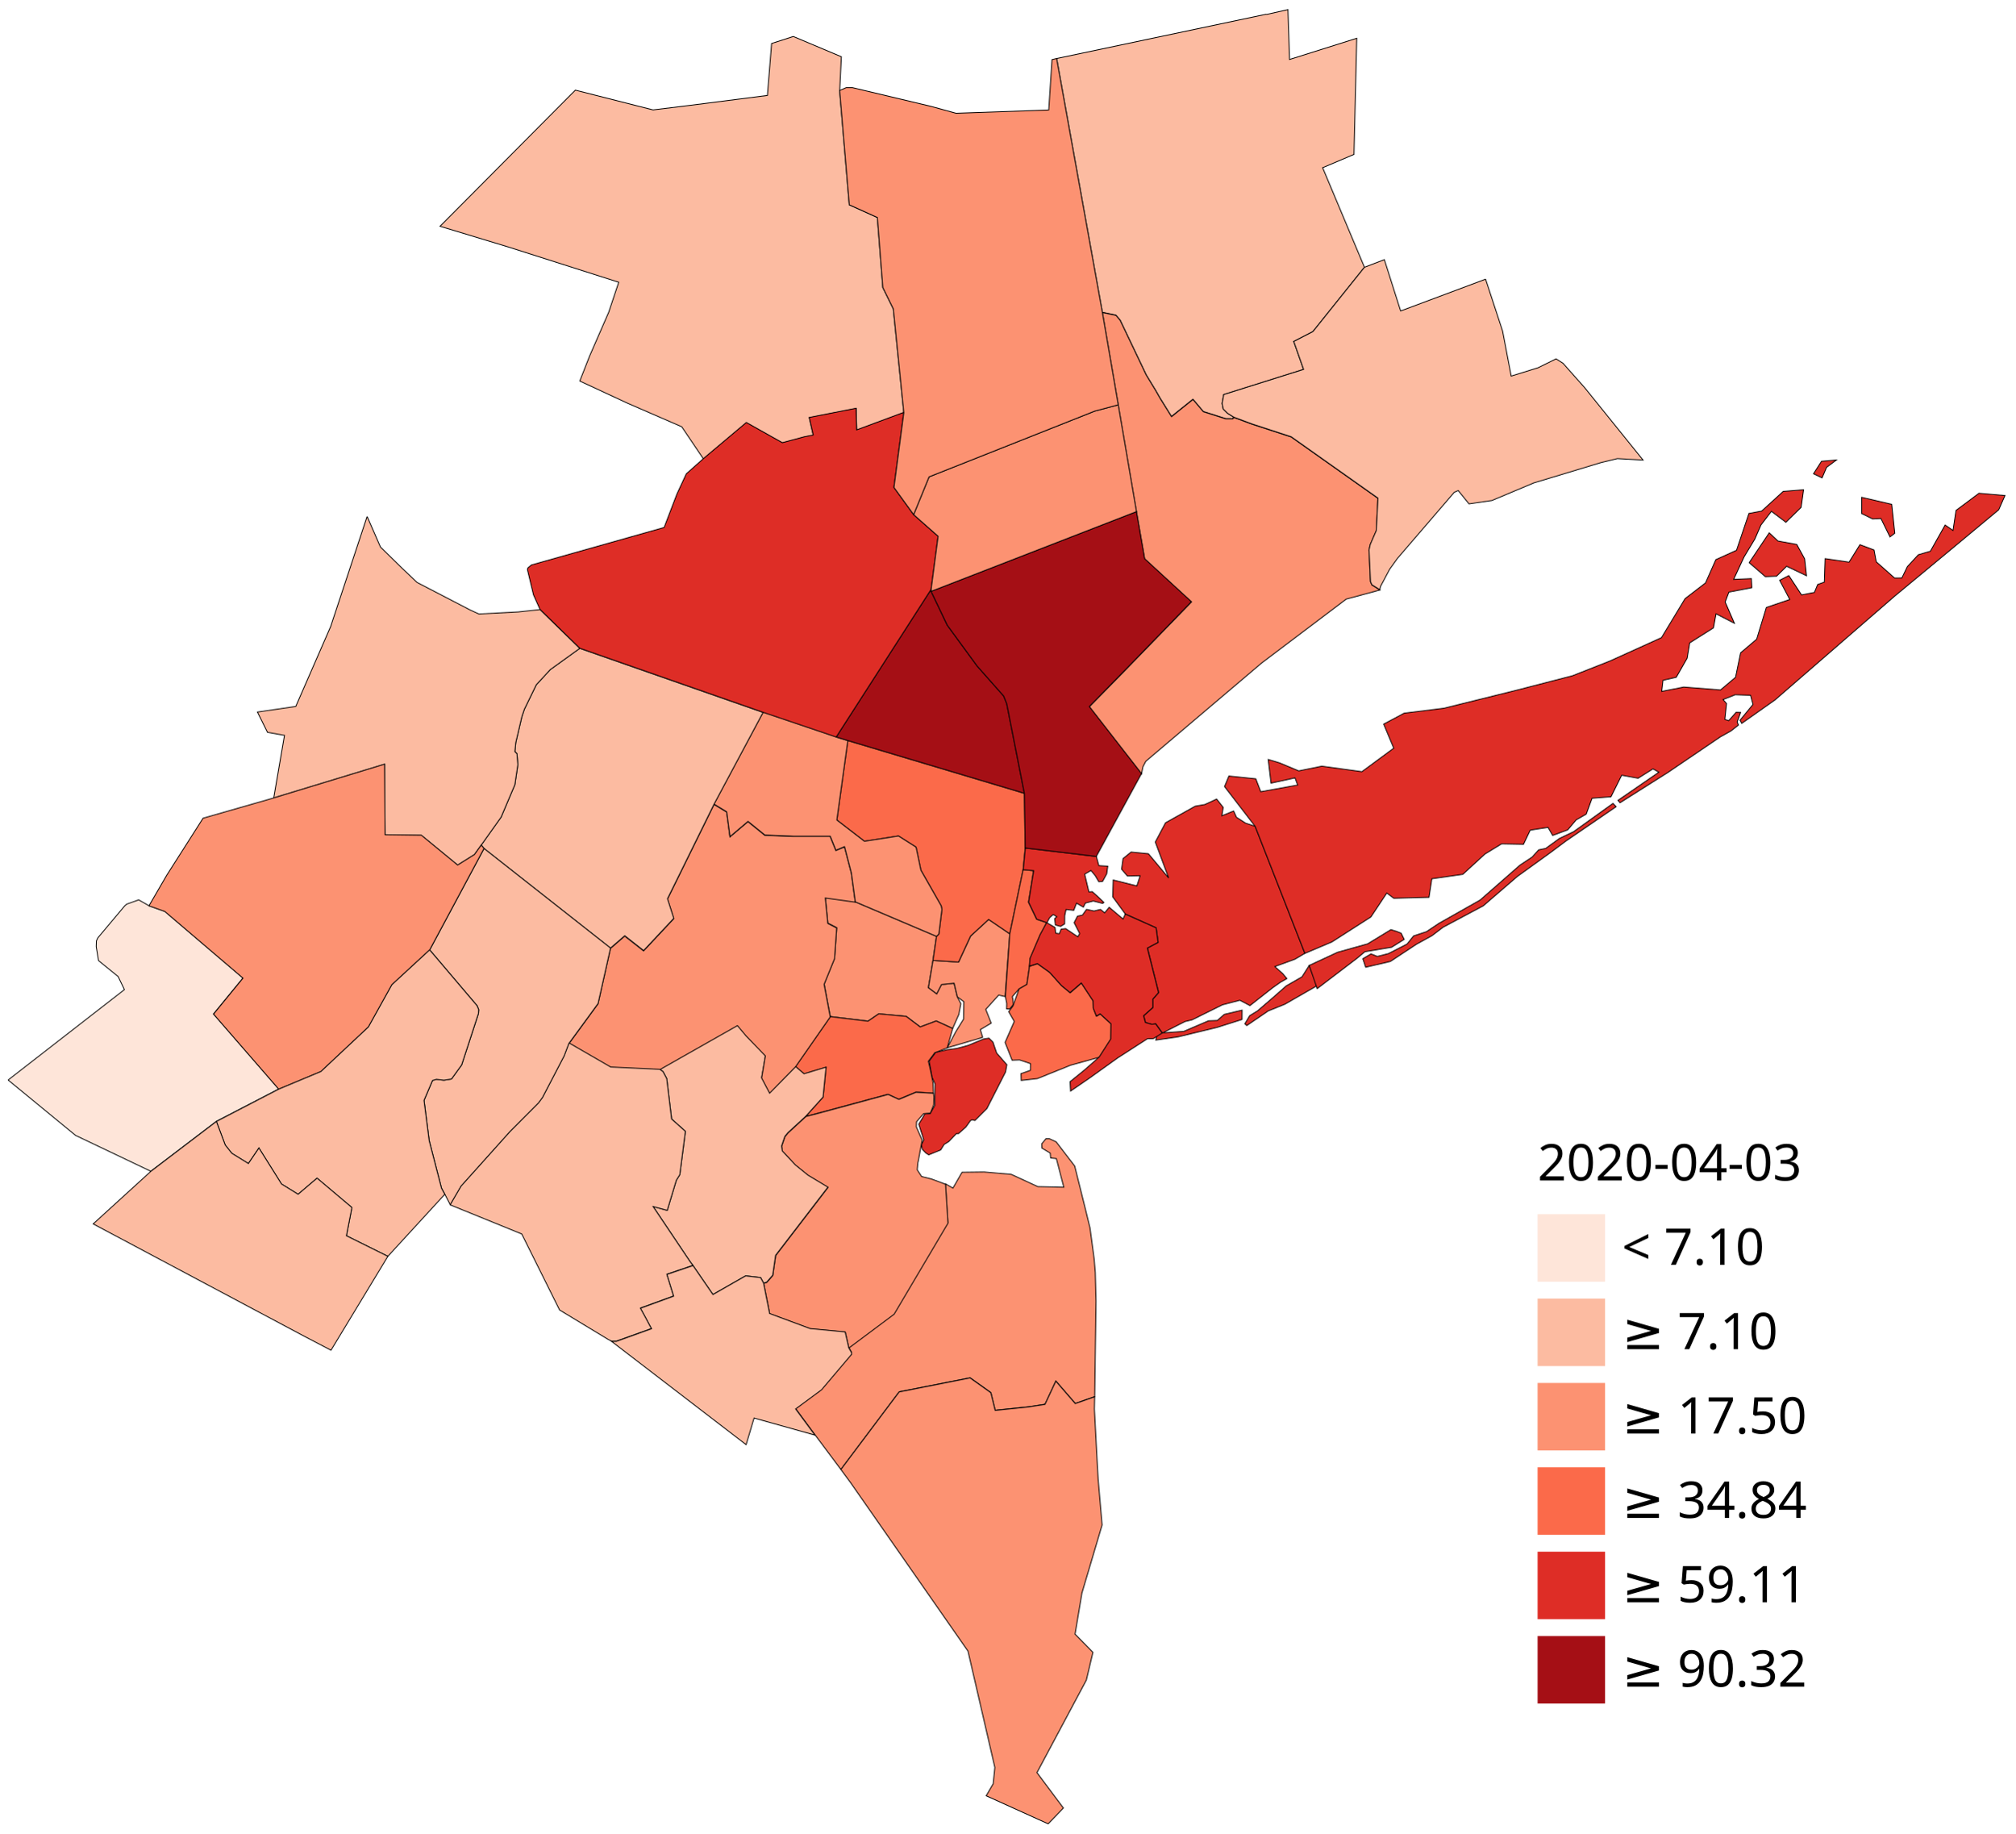
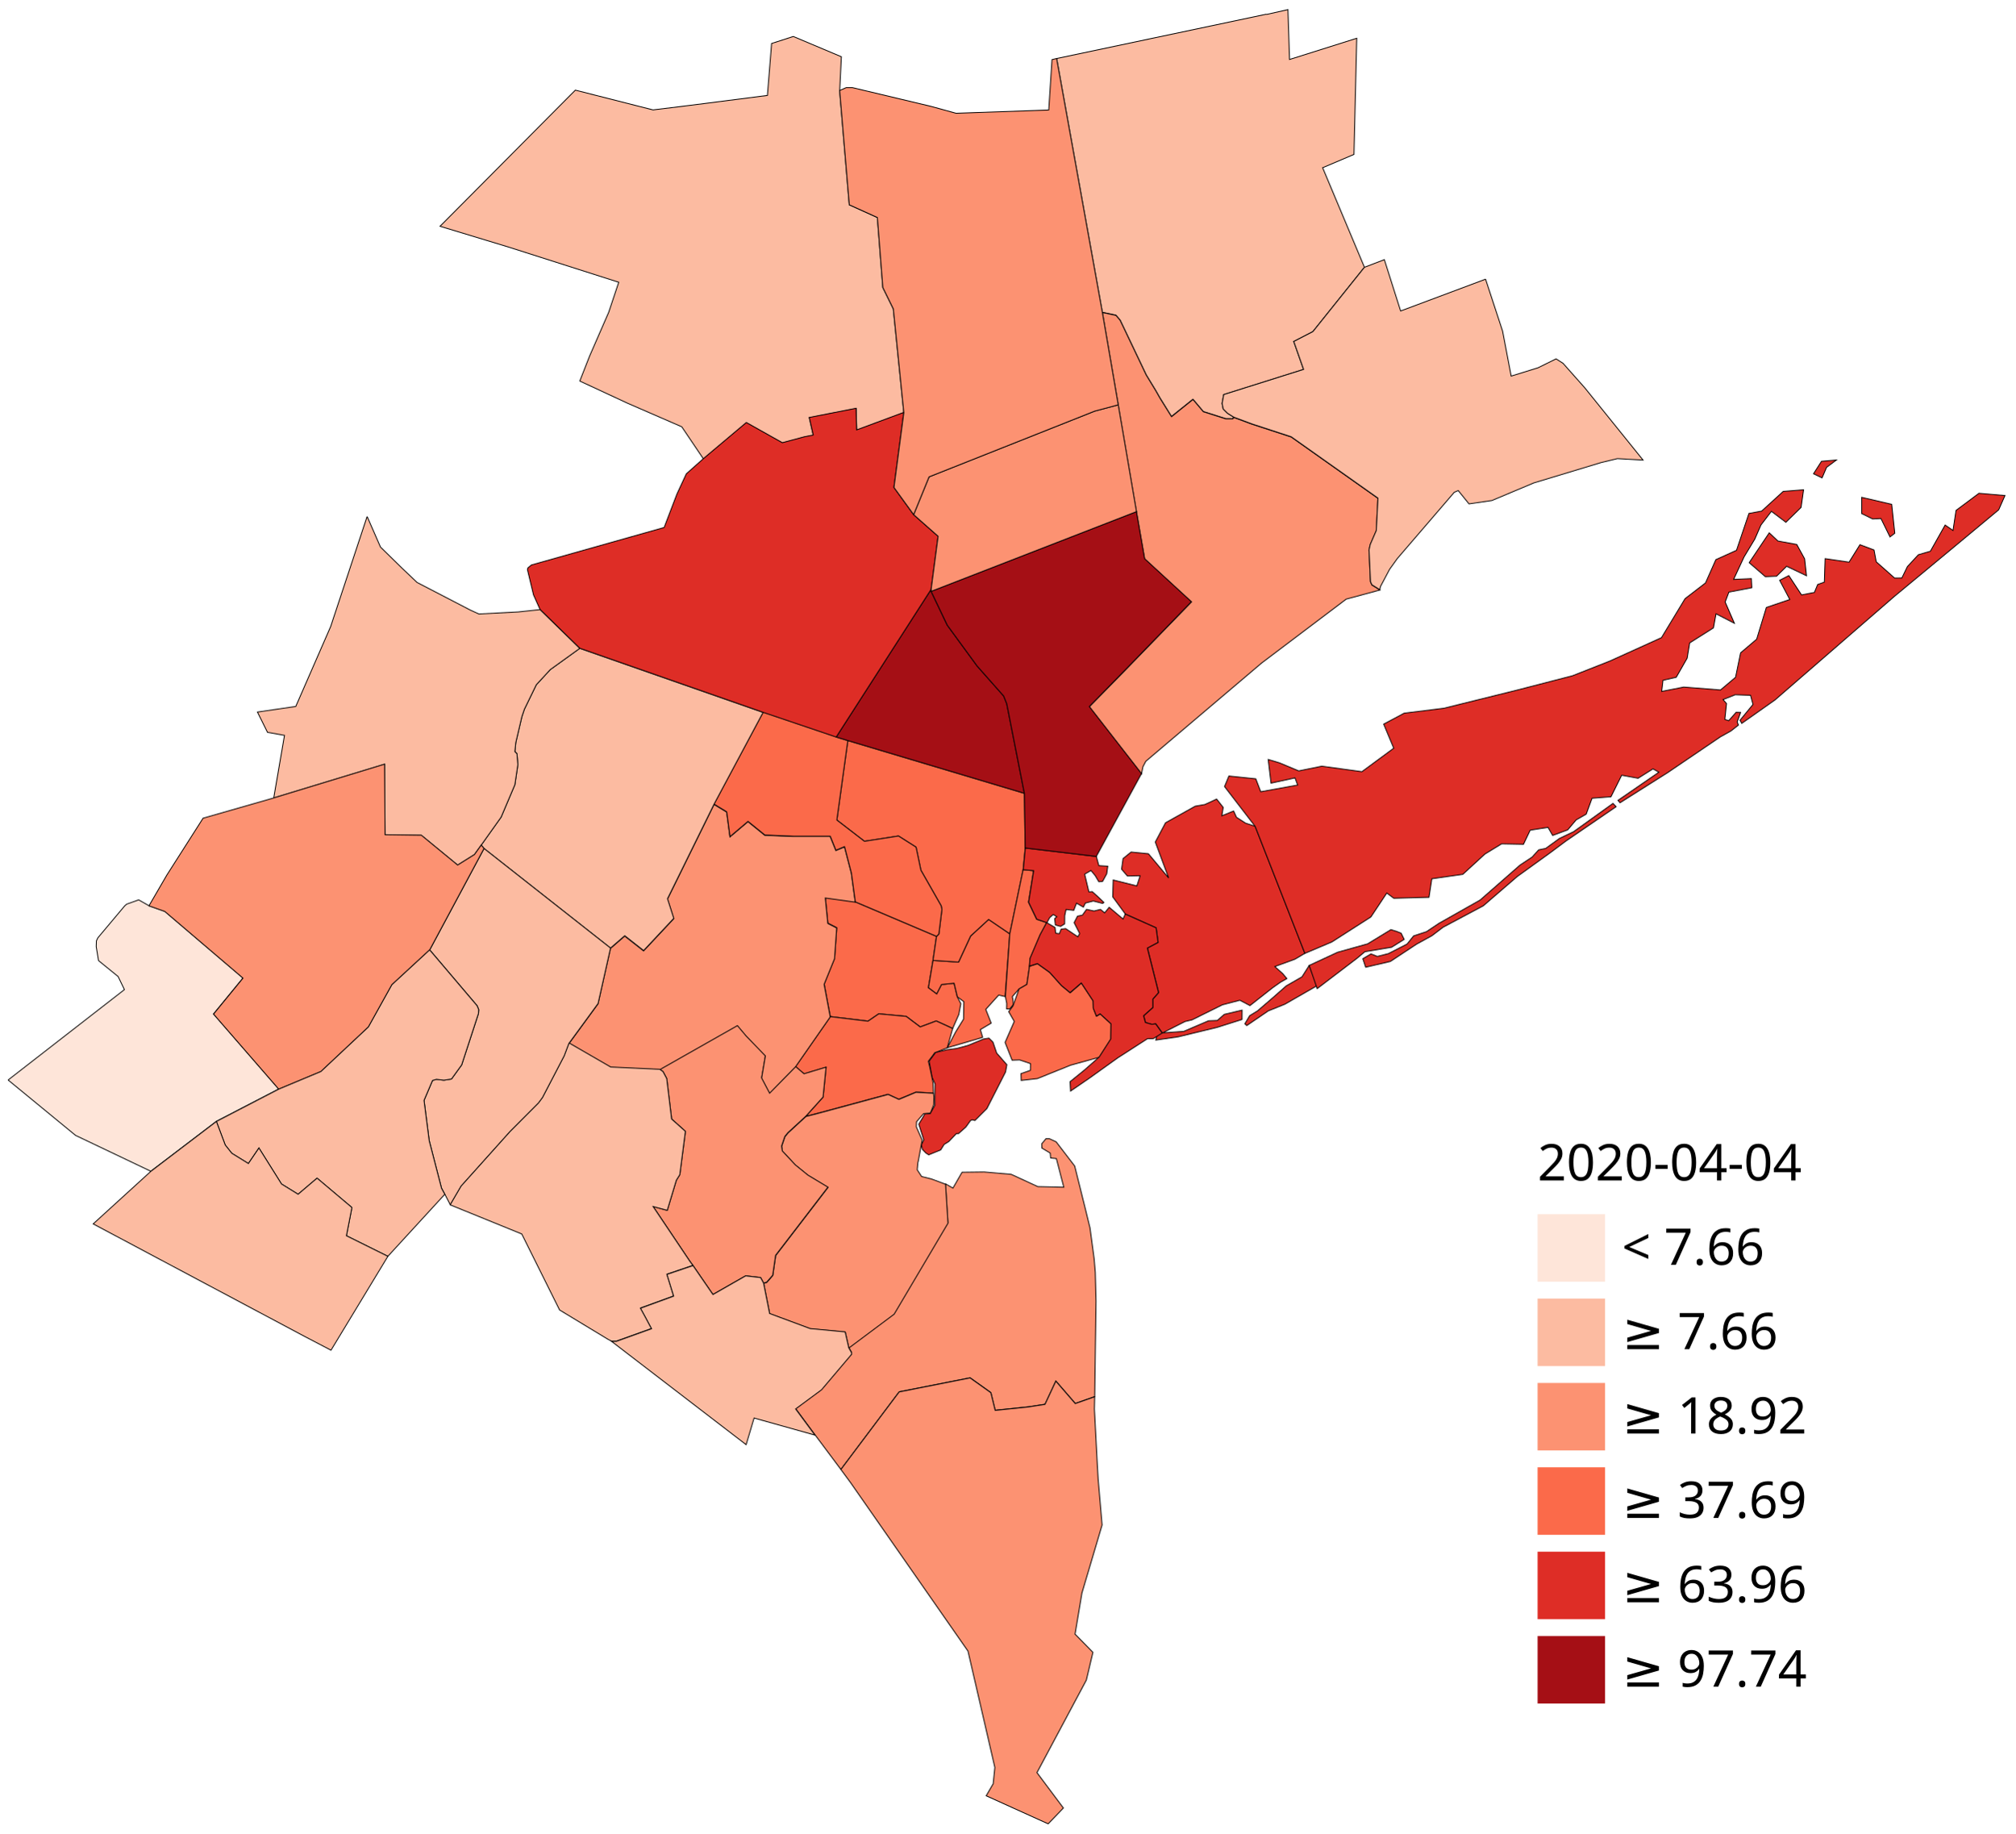
<svg xmlns="http://www.w3.org/2000/svg" id="svg4045" version="1.1" viewBox="0 0 316.019 287.485" height="1086.557" width="1194.401">
  <g transform="translate(108.116 49.338)" id="layer1">
    <g transform="matrix(4.55406 0 0 4.54983 -4052.057 -828.899)" id="g3993" stroke="#000" stroke-width="0.029">
      <path d="m 909.638,171.837 0.74,-0.168 0.055,1.719 2.314,-0.731 -0.095,4.002 -1.079,0.459 1.439,3.43 -1.776,2.218 -0.659,0.34 0.338,0.963 -2.75,0.867 -0.055,0.306 0.037,0.191 0.146,0.146 0.218,0.136 -0.032,0.05 h -0.241 l -0.775,-0.246 -0.357,-0.423 -0.739,0.594 -0.397,-0.639 -0.15,-0.264 -0.323,-0.531 -0.9,-1.89 -0.144,-0.168 -0.467,-0.1 -1.574,-8.743 7.224,-1.528" style="fill:#fcbba1" />
      <path d="m 904.534,185.29 -0.546,-3.182 0.467,0.1 0.144,0.168 0.9,1.89 0.323,0.531 0.15,0.264 0.397,0.639 0.739,-0.594 0.357,0.423 0.775,0.246 h 0.241 l 0.032,-0.05 0.626,0.233 1.351,0.442 2.988,2.115 -0.057,1.116 -0.209,0.481 -0.041,0.186 0.05,1.094 0.048,0.109 0.275,0.171 -1.159,0.314 -2.91,2.2 -3.992,3.389 -0.098,0.188 -0.05,0.247 -1.797,-2.312 1.252,-1.278 2.264,-2.334 -1.611,-1.483 -0.282,-1.623 -0.628,-3.68" style="fill:#fc9272" />
      <path d="m 917.183,180.958 0.587,1.792 0.295,1.549 0.926,-0.287 0.62,-0.307 0.241,0.154 0.747,0.843 2.008,2.492 -0.884,-0.05 -0.562,0.136 -2.314,0.7 -1.446,0.608 -0.788,0.115 -0.371,-0.459 -0.136,0.06 -1.961,2.283 -0.266,0.371 -0.314,0.594 -0.021,0.09 v 0.02 l -0.275,-0.171 -0.048,-0.109 -0.05,-1.094 0.041,-0.186 0.209,-0.481 0.057,-1.116 -2.988,-2.115 -1.351,-0.442 -0.626,-0.233 -0.218,-0.136 -0.146,-0.146 -0.037,-0.191 0.055,-0.306 2.75,-0.867 -0.338,-0.963 0.659,-0.34 1.776,-2.218 0.684,-0.262 0.56,1.769 2.927,-1.097" style="fill:#fcbba1" />
      <path d="m 898.583,212.137 0.259,0.148 0.313,-0.546 0.762,-0.009 0.929,0.08 0.919,0.424 0.894,0.021 -0.255,-0.987 -0.198,-0.021 -0.014,-0.169 -0.286,-0.171 -0.007,-0.149 0.089,-0.105 0.055,-0.07 h 0.121 l 0.232,0.107 0.639,0.835 0.385,1.55 0.13,0.535 0.011,0.04 0.144,1.075 0.039,0.467 0.025,0.99 -0.045,3.287 -0.669,0.236 -0.669,-0.774 -0.374,0.802 -0.571,0.088 -1.144,0.119 -0.148,-0.609 -0.715,-0.51 -2.444,0.483 -2.008,2.676 -0.893,-1.196 -0.665,-0.901 0.891,-0.659 1.034,-1.221 v -0.06 l -0.095,-0.168 1.559,-1.166 1.854,-3.136 -0.084,-1.347" style="fill:#fc9272" />
      <path d="m 894.981,221.987 2.008,-2.676 2.444,-0.483 0.715,0.51 0.148,0.609 1.144,-0.119 0.571,-0.088 0.374,-0.802 0.669,0.774 0.669,-0.235 -0.009,0.426 0.098,1.879 0.03,0.523 0.136,1.59 -0.694,2.345 -0.237,1.418 0.615,0.626 -0.226,0.956 -1.701,3.19 0.91,1.219 -0.524,0.546 -2.134,-0.967 0.241,-0.415 0.057,-0.562 -0.925,-4.009 -4.042,-5.804 -0.337,-0.458" style="fill:#fc9272" />
      <path d="m 899.519,209.926 -0.071,0.03 -0.162,0.226 -0.253,0.225 h -0.073 l -0.259,0.272 -0.162,0.1 -0.119,0.191 -0.412,0.168 -0.095,-0.06 -0.122,-0.126 -0.035,-0.16 0.082,-0.168 -0.173,-0.542 0.211,-0.354 0.182,-0.008 0.162,-0.292 0.005,-0.735 -0.101,-0.227 -0.102,-0.556 0.225,-0.302 0.404,-0.094 0.314,-0.04 0.224,-0.058 0.177,-0.05 0.53,-0.219 0.187,-0.03 0.137,0.137 0.128,0.378 0.351,0.401 -0.046,0.25 -0.642,1.261 -0.412,0.411 -0.08,-0.02" style="fill:#de2d26" />
-       <path d="m 895.478,202.42 2.797,1.189 -0.121,0.829 -0.158,0.939 0.285,0.213 0.165,-0.321 0.434,-0.045 0.112,0.469 0.122,0.237 -0.07,0.371 -0.211,0.481 -0.566,-0.259 -0.552,0.206 -0.482,-0.364 -0.945,-0.088 -0.37,0.253 -1.3,-0.157 -0.211,-1.122 0.359,-0.884 0.074,-1.059 -0.306,-0.156 -0.086,-0.878 1.032,0.144" style="fill:#fc9272" />
+       <path d="m 895.478,202.42 2.797,1.189 -0.121,0.829 -0.158,0.939 0.285,0.213 0.165,-0.321 0.434,-0.045 0.112,0.469 0.122,0.237 -0.07,0.371 -0.211,0.481 -0.566,-0.259 -0.552,0.206 -0.482,-0.364 -0.945,-0.088 -0.37,0.253 -1.3,-0.157 -0.211,-1.122 0.359,-0.884 0.074,-1.059 -0.306,-0.156 -0.086,-0.878 1.032,0.144" style="fill:#fb6a4a" />
      <path d="m 894.617,206.375 1.3,0.157 0.37,-0.253 0.945,0.088 0.482,0.364 0.552,-0.206 0.566,0.259 -0.186,0.666 -0.356,0.141 -0.08,0.03 -0.039,0.06 -0.176,0.232 0.056,0.236 0.107,0.515 0.012,0.346 -0.604,-0.034 -0.589,0.246 -0.371,-0.171 -2.349,0.636 -0.483,0.125 0.595,-0.661 0.103,-1.03 -0.758,0.228 -0.293,-0.251 1.196,-1.719" style="fill:#fb6a4a" />
-       <path d="m 900.799,203.522 -0.162,2.161 -0.22,-0.05 -0.445,0.492 0.187,0.474 -0.373,0.223 0.079,0.269 -1.217,0.357 0.287,-0.545 0.272,-0.441 0.01,-0.602 -0.223,-0.167 -0.112,-0.469 -0.434,0.045 -0.165,0.321 -0.285,-0.213 0.158,-0.939 0.88,0.058 0.415,-0.899 0.62,-0.571 0.729,0.496" style="fill:#fc9272" />
+       <path d="m 900.799,203.522 -0.162,2.161 -0.22,-0.05 -0.445,0.492 0.187,0.474 -0.373,0.223 0.079,0.269 -1.217,0.357 0.287,-0.545 0.272,-0.441 0.01,-0.602 -0.223,-0.167 -0.112,-0.469 -0.434,0.045 -0.165,0.321 -0.285,-0.213 0.158,-0.939 0.88,0.058 0.415,-0.899 0.62,-0.571 0.729,0.496" style="fill:#fb6a4a" />
      <path d="m 895.222,196.861 6.081,1.819 0.027,1.884 -0.071,0.747 -0.46,2.211 -0.729,-0.496 -0.62,0.571 -0.415,0.899 -0.88,-0.058 0.121,-0.829 0.08,-0.08 0.105,-0.85 -0.025,-0.122 -0.699,-1.228 -0.166,-0.795 -0.605,-0.384 -1.173,0.182 -0.95,-0.732 0.378,-2.739" style="fill:#fb6a4a" />
      <path d="m 898.171,209.011 0.016,0.129 -0.009,0.273 -0.076,0.195 -0.041,0.094 -0.112,0.006 -0.119,0.01 -0.242,0.28 -0.007,0.176 0.2,0.457 -0.135,0.737 -0.011,0.03 -0.023,0.257 0.151,0.231 0.343,0.086 0.471,0.176 h 0.005 0.005 l 0.084,1.347 -1.854,3.136 -1.559,1.166 -0.124,-0.548 -1.204,-0.114 -1.398,-0.52 -0.207,-1.046 0.105,-0.03 0.209,-0.241 0.099,-0.686 1.802,-2.349 -0.687,-0.414 -0.435,-0.353 -0.449,-0.481 -0.025,-0.168 0.112,-0.331 0.105,-0.129 0.617,-0.568 0.483,-0.125 2.349,-0.636 0.371,0.171 0.589,-0.246 0.604,0.034" style="fill:#fc9272" />
-       <path d="m 893.421,208.094 0.293,0.251 0.758,-0.228 -0.103,1.03 -0.595,0.661 -0.617,0.568 -0.105,0.129 -0.112,0.331 0.025,0.168 0.449,0.481 0.435,0.353 0.687,0.414 -1.802,2.349 -0.099,0.686 -0.209,0.241 -0.105,0.03 -0.102,-0.191 -0.515,-0.06 -1.127,0.644 -0.69,-1.004 -0.107,-0.144 -1.263,-1.884 0.487,0.132 0.313,-1.038 0.119,-0.191 0.193,-1.494 -0.475,-0.424 -0.168,-1.395 -0.128,-0.24 -0.112,-0.08 2.676,-1.519 0.299,0.356 0.664,0.688 -0.129,0.761 0.275,0.524 0.891,-0.909" style="fill:#fcbba1" />
+       <path d="m 893.421,208.094 0.293,0.251 0.758,-0.228 -0.103,1.03 -0.595,0.661 -0.617,0.568 -0.105,0.129 -0.112,0.331 0.025,0.168 0.449,0.481 0.435,0.353 0.687,0.414 -1.802,2.349 -0.099,0.686 -0.209,0.241 -0.105,0.03 -0.102,-0.191 -0.515,-0.06 -1.127,0.644 -0.69,-1.004 -0.107,-0.144 -1.263,-1.884 0.487,0.132 0.313,-1.038 0.119,-0.191 0.193,-1.494 -0.475,-0.424 -0.168,-1.395 -0.128,-0.24 -0.112,-0.08 2.676,-1.519 0.299,0.356 0.664,0.688 -0.129,0.761 0.275,0.524 0.891,-0.909" style="fill:#fc9272" />
      <path d="m 890.611,199.061 0.438,0.266 0.113,0.856 0.621,-0.526 0.58,0.47 0.98,0.04 h 1.271 l 0.196,0.485 0.297,-0.125 0.236,0.911 0.135,0.993 -1.032,-0.144 0.086,0.878 0.306,0.156 -0.074,1.059 -0.359,0.884 0.211,1.122 -1.196,1.719 -0.891,0.909 -0.275,-0.524 0.129,-0.761 -0.664,-0.688 -0.299,-0.356 -2.676,1.519 -1.688,-0.078 -1.431,-0.828 0.994,-1.361 0.429,-1.911 0.491,-0.425 0.65,0.51 1.038,-1.109 -0.216,-0.676 1.599,-3.251" style="fill:#fc9272" />
-       <path d="m 894.821,196.74 0.401,0.121 -0.378,2.739 0.95,0.732 1.173,-0.182 0.605,0.384 0.166,0.795 0.699,1.228 0.025,0.122 -0.105,0.85 -0.08,0.08 -2.797,-1.189 -0.135,-0.993 -0.236,-0.911 -0.297,0.125 -0.196,-0.485 h -1.271 l -0.98,-0.04 -0.58,-0.47 -0.621,0.526 -0.113,-0.856 -0.438,-0.266 1.694,-3.173 2.516,0.852" style="fill:#fc9272" />
+       <path d="m 894.821,196.74 0.401,0.121 -0.378,2.739 0.95,0.732 1.173,-0.182 0.605,0.384 0.166,0.795 0.699,1.228 0.025,0.122 -0.105,0.85 -0.08,0.08 -2.797,-1.189 -0.135,-0.993 -0.236,-0.911 -0.297,0.125 -0.196,-0.485 h -1.271 l -0.98,-0.04 -0.58,-0.47 -0.621,0.526 -0.113,-0.856 -0.438,-0.266 1.694,-3.173 2.516,0.852" style="fill:#fb6a4a" />
      <path d="m 892.305,195.888 -1.694,3.173 -1.599,3.251 0.216,0.676 -1.038,1.109 -0.65,-0.51 -0.491,0.425 -4.356,-3.432 -0.096,-0.119 0.685,-0.963 0.474,-1.118 0.103,-0.692 -0.032,-0.378 -0.071,-0.07 0.032,-0.313 0.209,-0.892 0.087,-0.257 0.41,-0.843 0.481,-0.522 1.014,-0.731 6.315,2.209" style="fill:#fcbba1" />
      <path d="m 882.694,200.58 4.356,3.432 -0.429,1.911 -0.994,1.361 -0.166,0.44 -0.749,1.439 -0.137,0.185 -0.979,0.983 -1.688,1.884 -0.376,0.644 -0.187,-0.362 -0.114,-0.209 -0.424,-1.64 -0.178,-1.387 0.292,-0.686 0.136,-0.04 0.257,0.03 0.26,-0.04 0.351,-0.486 0.578,-1.771 0.009,-0.135 -0.057,-0.136 -1.631,-1.922 1.872,-3.496" style="fill:#fcbba1" />
      <path d="m 885.626,207.284 1.431,0.828 1.688,0.078 0.112,0.08 0.128,0.24 0.168,1.395 0.475,0.424 -0.193,1.494 -0.119,0.191 -0.313,1.038 -0.487,-0.132 1.263,1.884 0.107,0.144 -0.896,0.304 0.231,0.75 -1.141,0.416 0.179,0.327 0.201,0.379 -1.211,0.435 h -0.168 l -0.114,-0.06 -1.671,-1.013 -1.302,-2.619 -2.466,-1.005 0.376,-0.644 1.688,-1.884 0.979,-0.983 0.137,-0.185 0.749,-1.439 0.166,-0.44" style="fill:#fcbba1" />
      <path d="m 889.887,214.95 0.69,1.004 1.127,-0.644 0.515,0.06 0.102,0.191 0.207,1.046 1.398,0.52 1.204,0.114 0.124,0.548 0.095,0.168 v 0.06 l -1.034,1.221 -0.891,0.659 0.665,0.901 -2.096,-0.588 -0.273,0.918 -4.635,-3.561 h 0.168 l 1.211,-0.435 -0.201,-0.379 -0.179,-0.327 1.141,-0.416 -0.231,-0.75 0.896,-0.304" style="fill:#fcbba1" />
      <path style="fill:#fb6a4a" d="m 901.258,201.418 -0.459,2.211 -0.151,2.163 0.046,0.233 -0.003,0.19 0.103,0.004 0.127,-0.154 -0.013,-0.17 -0.021,-0.103 0.232,-0.265 0.268,-0.154 0.092,-0.625 0.023,-0.271 0.344,-0.811 0.229,-0.422 -0.35,-0.117 -0.281,-0.588 0.174,-1.088 z" transform="translate(0 -.107)" />
      <path d="m 894.94,174.458 0.332,3.938 0.967,0.438 0.188,2.412 0.362,0.738 0.361,3.577 -1.622,0.603 -0.019,-0.745 -1.613,0.316 0.137,0.606 -0.305,0.06 -0.759,0.204 -1.239,-0.696 -1.48,1.246 -0.747,-1.109 -1.865,-0.811 -1.646,-0.765 0.337,-0.859 0.658,-1.51 0.346,-1.036 -3.799,-1.214 -2.355,-0.715 4.66,-4.692 2.676,0.682 1.296,-0.16 2.642,-0.339 0.144,-1.79 0.747,-0.242 1.655,0.699 -0.057,1.166" style="fill:#fcbba1" />
      <path d="m 901.33,200.564 2.45,0.291 0.086,0.316 0.307,0.02 -0.035,0.262 -0.143,0.262 -0.13,0.012 -0.123,-0.21 -0.147,-0.178 -0.217,0.126 0.146,0.613 0.115,-0.01 0.192,0.172 0.209,0.2 -0.043,0.034 -0.322,-0.083 -0.273,0.071 -0.069,0.139 -0.236,-0.136 -0.095,0.247 -0.265,-0.029 -0.045,0.212 -0.003,0.284 -0.141,0.087 -0.179,-0.049 -0.024,-0.221 0.073,-0.065 -0.122,-0.074 -0.121,0.104 -0.097,0.177 -0.349,-0.118 -0.282,-0.588 0.175,-1.087 -0.359,-0.033 0.071,-0.747" style="fill:#de2d26" />
      <path d="m 900.91,206.009 0.209,-0.589 0.269,-0.154 0.09,-0.624 0.277,-0.089 0.423,0.303 0.405,0.453 0.297,0.245 0.387,-0.334 0.405,0.616 0.007,0.254 0.107,0.272 0.13,-0.077 0.373,0.342 -0.007,0.523 -0.4,0.625 -0.99,0.275 -1.143,0.461 -0.556,0.063 -0.007,-0.235 0.323,-0.112 0.004,-0.232 -0.375,-0.127 -0.259,0.009 -0.241,-0.613 0.316,-0.723 -0.192,-0.337 z" style="fill:#fb6a4a" />
      <path d="m 898.09,191.718 0.556,1.166 1.027,1.406 0.916,1.036 0.105,0.264 0.608,3.09 -6.081,-1.819 -0.401,-0.121 3.27,-5.092 v 0.07" style="fill:#a50f15" />
      <path style="fill:#de2d26" d="m 907.922,198.984 -0.406,0.188 -0.33,0.057 -1.023,0.572 -0.352,0.664 0.459,1.238 -0.697,-0.834 -0.596,-0.059 -0.277,0.225 -0.051,0.367 0.201,0.234 0.438,-0.01 -0.113,0.352 -0.814,-0.205 -0.016,0.582 0.434,0.592 1.061,0.475 0.068,0.502 -0.367,0.195 0.385,1.535 -0.195,0.223 0.002,0.289 -0.322,0.287 0.065,0.234 0.223,0.062 0.129,-0.018 0.223,0.312 -0.17,0.012 -0.053,0.236 0.775,-0.113 1.34,-0.326 0.854,-0.271 0.002,-0.322 -0.615,0.146 -0.236,0.209 -0.305,0.012 -0.854,0.365 -0.725,0.051 0.771,-0.391 0.24,-0.057 1.045,-0.518 0.602,-0.158 0.348,0.184 0.772,-0.608 0.273,-0.194 0.226,-0.129 -0.139,-0.167 -0.276,-0.247 0.693,-0.254 0.344,-0.203 -1.713,-4.377 -0.332,-0.109 -0.312,-0.201 -0.098,-0.217 -0.406,0.164 0.047,-0.289 z m 3.189,5.733 -0.249,0.394 -0.54,0.31 -0.477,0.42 -0.514,0.443 -0.27,0.166 -0.166,0.279 0.066,0.061 0.742,-0.506 0.568,-0.229 1.114,-0.64 z" transform="translate(0 -.107)" />
      <path d="m 897.149,185.561 -0.339,2.577 0.678,0.937 0.843,0.745 -0.24,1.828 -3.27,5.092 -2.516,-0.852 -6.315,-2.209 -1.367,-1.337 -0.225,-0.503 -0.209,-0.87 0.016,-0.06 0.121,-0.1 4.571,-1.292 0.442,-1.157 0.321,-0.692 0.587,-0.523 1.48,-1.246 1.239,0.696 0.759,-0.204 0.305,-0.06 -0.137,-0.606 1.613,-0.316 0.019,0.745 1.622,-0.603" style="fill:#de2d26" />
      <path d="m 902.074,203.138 0.284,0.165 0.022,0.197 0.127,0.017 0.059,-0.155 0.156,-0.02 0.421,0.281 0.063,-0.111 -0.19,-0.375 0.115,-0.224 0.17,-0.036 0.141,-0.198 0.258,0.056 0.223,-0.055 0.143,0.119 0.156,-0.192 0.478,0.404 0.076,-0.17 1.061,0.474 0.068,0.501 -0.369,0.196 0.386,1.534 -0.197,0.223 0.002,0.289 -0.321,0.287 0.063,0.234 0.222,0.062 0.13,-0.017 0.227,0.316 -0.306,0.193 -0.199,0.002 -1.034,0.667 -0.968,0.694 -0.649,0.445 -0.016,-0.324 0.486,-0.395 0.515,-0.453 0.4,-0.625 0.007,-0.523 -0.373,-0.342 -0.13,0.077 -0.107,-0.272 -0.007,-0.254 -0.405,-0.616 -0.387,0.334 -0.297,-0.245 -0.405,-0.453 -0.423,-0.303 -0.277,0.089 0.023,-0.271 0.346,-0.811 0.227,-0.422" style="fill:#de2d26" />
      <path style="fill:#de2d26" d="m 928.476,187.773 0.295,0.141 0.156,-0.364 0.338,-0.252 -0.513,0.044 z m -0.342,0.551 -0.701,0.056 -0.742,0.678 -0.438,0.082 -0.428,1.27 -0.711,0.322 -0.357,0.803 -0.703,0.541 -0.812,1.344 -1.775,0.805 -1.293,0.51 -1.988,0.514 -2.439,0.605 -1.367,0.17 -0.705,0.377 0.346,0.83 -1.096,0.809 -1.381,-0.189 -0.795,0.162 -0.658,-0.275 -0.393,-0.119 0.098,0.816 0.826,-0.18 0.09,0.246 -1.271,0.23 -0.17,-0.445 -0.926,-0.096 -0.15,0.363 1.053,1.371 1.713,4.379 0.928,-0.393 1.346,-0.863 0.547,-0.824 0.242,0.18 1.211,-0.033 0.098,-0.639 1.066,-0.152 0.764,-0.701 0.572,-0.35 0.754,0.014 0.232,-0.486 0.613,-0.096 0.16,0.277 0.518,-0.191 0.291,-0.344 0.346,-0.199 0.201,-0.547 0.652,-0.051 0.369,-0.742 0.564,0.104 0.514,-0.324 0.203,0.115 -1.41,0.971 0.072,0.082 1.641,-1.039 1.814,-1.232 0.365,-0.204 0.257,-0.202 -0.043,-0.108 0.117,-0.326 -0.153,-0.006 -0.256,0.288 -0.133,-0.043 0.058,-0.547 -0.121,-0.137 0.42,-0.166 0.528,0.019 0.084,0.315 -0.446,0.544 0.06,0.108 1.149,-0.811 4.107,-3.566 1.828,-1.516 1.762,-1.467 0.217,-0.492 -0.896,-0.078 -0.789,0.59 -0.105,0.691 -0.271,-0.186 -0.508,0.902 -0.414,0.121 -0.377,0.408 -0.191,0.393 -0.25,0.002 -0.631,-0.559 -0.078,-0.408 -0.484,-0.182 -0.375,0.602 -0.824,-0.121 -0.027,0.809 -0.229,0.082 -0.113,0.273 -0.443,0.086 -0.438,-0.666 -0.316,0.162 0.35,0.662 -0.807,0.273 -0.334,1.094 -0.553,0.471 -0.174,0.842 -0.518,0.438 -1.268,-0.1 -0.758,0.15 0.045,-0.383 0.457,-0.105 0.375,-0.656 0.088,-0.529 0.818,-0.518 0.088,-0.484 0.633,0.326 -0.318,-0.732 0.129,-0.342 0.789,-0.152 -0.016,-0.312 -0.611,0.027 0.361,-0.777 0.369,-0.613 0.213,-0.488 0.359,-0.469 0.498,0.377 0.523,-0.512 z m 2.002,0.261 v 0.561 l 0.377,0.184 0.285,-0.014 0.311,0.633 0.166,-0.127 -0.107,-0.996 z m -3.184,1.223 -0.691,1.029 0.557,0.482 0.385,-0.016 0.348,-0.342 0.684,0.326 -0.065,-0.584 -0.271,-0.494 -0.648,-0.119 z m -5.381,9.326 -1.357,0.975 -0.486,0.232 -0.475,0.344 -0.24,0.049 -0.225,0.248 -0.418,0.277 -1.371,1.203 -1.422,0.805 -0.428,0.287 -0.443,0.146 -0.225,0.281 -0.645,0.33 -0.379,0.096 -0.219,-0.086 -0.281,0.166 0.098,0.293 0.85,-0.199 0.902,-0.596 0.529,-0.291 0.385,-0.293 1.387,-0.74 1.17,-1.01 1.131,-0.816 0.541,-0.404 1.729,-1.184 z m -7.646,4.35 -0.803,0.49 -1.033,0.289 -0.979,0.455 0.275,0.799 1.371,-1.045 0.273,-0.227 0.918,-0.154 0.434,-0.271 -0.105,-0.213 -0.143,-0.057 z" transform="translate(0 -.107)" />
      <path d="m 898.09,191.718 7.071,-2.748 0.282,1.623 1.611,1.483 -2.264,2.334 -1.252,1.278 1.797,2.312 -1.556,2.855 -2.45,-0.291 -0.027,-1.884 -0.608,-3.09 -0.105,-0.264 -0.916,-1.036 -1.027,-1.406 -0.556,-1.166" style="fill:#a50f15" />
      <path d="m 904.534,185.29 0.628,3.68 -7.071,2.748 v -0.07 l 0.24,-1.828 -0.843,-0.745 0.531,-1.303 5.705,-2.266 0.809,-0.216" style="fill:#fc9272" />
      <path d="m 902.414,173.365 1.574,8.743 0.546,3.182 -0.809,0.216 -5.705,2.266 -0.531,1.303 -0.678,-0.937 0.339,-2.577 -0.361,-3.577 -0.362,-0.738 -0.188,-2.412 -0.967,-0.438 -0.332,-3.938 0.226,-0.1 h 0.216 l 2.721,0.65 0.847,0.234 3.191,-0.113 0.112,-1.736 0.16,-0.04" style="fill:#fc9272" />
      <path d="m 866.304,208.562 4.008,-3.118 -0.218,-0.451 -0.674,-0.548 -0.08,-0.483 0.007,-0.199 0.05,-0.104 0.925,-1.102 0.07,-0.06 0.41,-0.146 0.353,0.201 0.547,0.193 2.692,2.298 -1.014,1.239 2.245,2.587 -2.147,1.114 -2.259,1.721 -2.588,-1.234 -2.327,-1.913" style="fill:#fee5d9" />
      <path d="m 878.668,189.138 0.46,1.053 0.738,0.723 0.522,0.497 1.831,0.95 0.298,0.137 1.351,-0.07 0.754,-0.08 1.367,1.337 -1.014,0.731 -0.481,0.522 -0.41,0.843 -0.087,0.257 -0.209,0.892 -0.032,0.313 0.071,0.07 0.032,0.378 -0.103,0.692 -0.474,1.118 -0.685,0.963 -0.234,0.328 -0.578,0.362 -1.25,-1.028 -1.25,-0.017 -0.016,-2.432 -3.817,1.163 0.371,-2.159 -0.585,-0.104 -0.347,-0.699 1.32,-0.193 1.201,-2.752 1.255,-3.792" style="fill:#fcbba1" />
      <path d="m 875.453,198.837 3.817,-1.163 0.016,2.432 1.25,0.017 1.25,1.028 0.578,-0.362 0.234,-0.328 0.096,0.119 -1.872,3.496 -1.299,1.2 -0.81,1.457 -1.634,1.534 -1.454,0.608 -2.245,-2.587 1.014,-1.239 -2.692,-2.298 -0.547,-0.193 0.619,-1.066 1.246,-1.956 2.434,-0.698" style="fill:#fc9272" />
      <path d="m 880.822,204.076 1.631,1.922 0.057,0.136 -0.009,0.135 -0.578,1.771 -0.351,0.486 -0.26,0.04 -0.257,-0.03 -0.136,0.04 -0.292,0.686 0.178,1.387 0.424,1.64 0.114,0.209 -1.961,2.139 -1.428,-0.709 0.19,-0.972 -1.2,-1.013 -0.653,0.555 -0.571,-0.353 -0.778,-1.241 -0.363,0.535 -0.571,-0.353 -0.226,-0.285 -0.305,-0.812 2.147,-1.114 1.454,-0.608 1.634,-1.534 0.81,-1.457 1.299,-1.2" style="fill:#fcbba1" />
      <path d="m 873.478,209.988 0.305,0.812 0.226,0.285 0.571,0.353 0.363,-0.535 0.778,1.241 0.571,0.353 0.653,-0.555 1.2,1.013 -0.19,0.972 1.428,0.709 -1.959,3.236 -0.916,-0.479 -7.272,-3.874 1.984,-1.81 2.259,-1.721" style="fill:#fcbba1" />
    </g>
    <g id="g1003" transform="matrix(.26458 0 0 .26458 127.715 -62.671)">
      <path d="m 20,820 h 40 v 40 H 20 Z" fill="#fcbba1" />
      <path d="m 20,870 h 40 v 40 H 20 Z" fill="#fc9272" />
      <path d="m 20,920 h 40 v 40 H 20 Z" fill="#fb6a4a" />
      <path d="m 20,970 h 40 v 40 H 20 Z" fill="#de2d26" />
      <path d="m 20,770 h 40 v 40 H 20 Z" fill="#fee5d9" />
      <path d="m 20,1020 h 40 v 40 H 20 Z" fill="#a50f15" />
      <g font-size="30" font-family="Verdana">
        <text x="70" y="1050">
-           <tspan id="tspan905" x="70" y="1050">≥ 90.32</tspan>
+           <tspan id="tspan905" x="70" y="1050">≥ 97.74</tspan>
        </text>
        <text y="1000" x="70">
-           <tspan y="1000" x="70" id="tspan919">≥ 59.11</tspan>
+           <tspan y="1000" x="70" id="tspan919">≥ 63.96</tspan>
        </text>
        <text x="70" y="950">
-           <tspan id="tspan923" x="70" y="950">≥ 34.84</tspan>
+           <tspan id="tspan923" x="70" y="950">≥ 37.69</tspan>
        </text>
        <text y="900" x="70">
-           <tspan y="900" x="70" id="tspan927">≥ 17.50</tspan>
+           <tspan y="900" x="70" id="tspan927">≥ 18.92</tspan>
        </text>
        <text x="70" y="850">
-           <tspan id="tspan931" x="70" y="850">≥ 7.10</tspan>
+           <tspan id="tspan931" x="70" y="850">≥ 7.66</tspan>
        </text>
        <text y="800" x="70">
-           <tspan y="800" x="70" id="tspan935">&lt; 7.10</tspan>
+           <tspan y="800" x="70" id="tspan935">&lt; 7.66</tspan>
        </text>
        <text x="20" y="750">
-           <tspan id="tspan939" x="20" y="750">2020-04-03</tspan>
+           <tspan id="tspan939" x="20" y="750">2020-04-04</tspan>
        </text>
      </g>
    </g>
  </g>
</svg>
